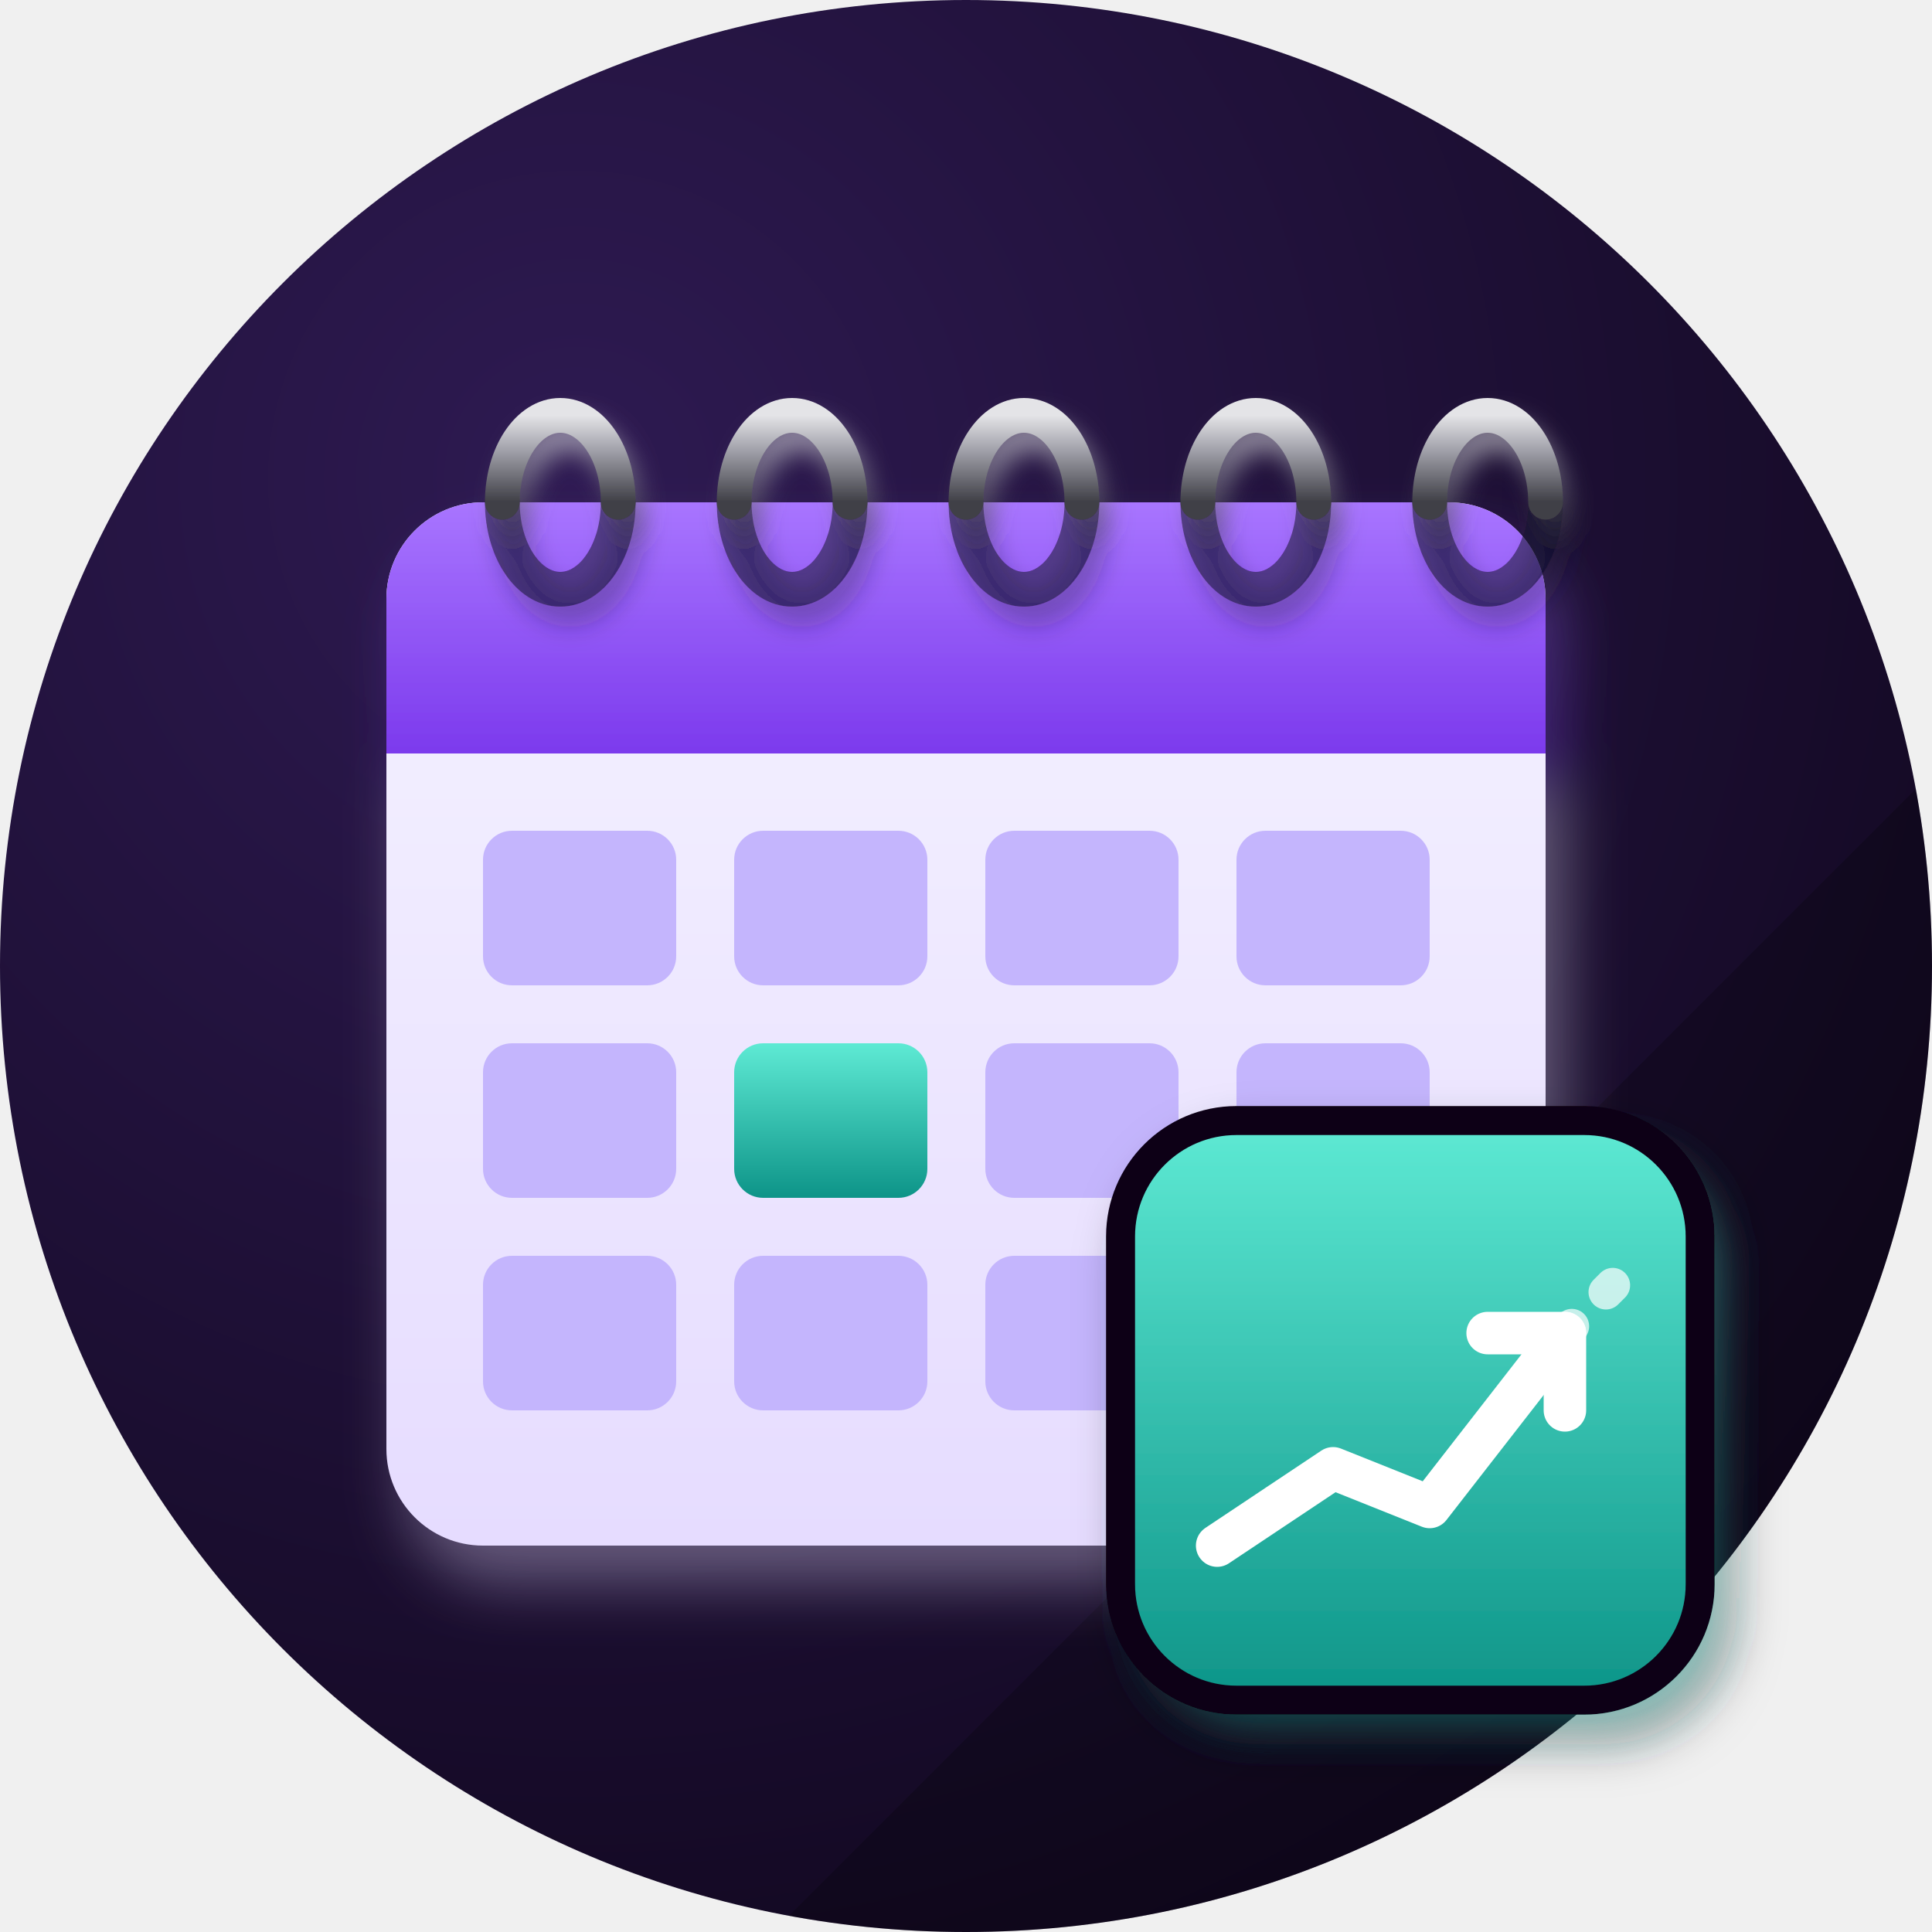
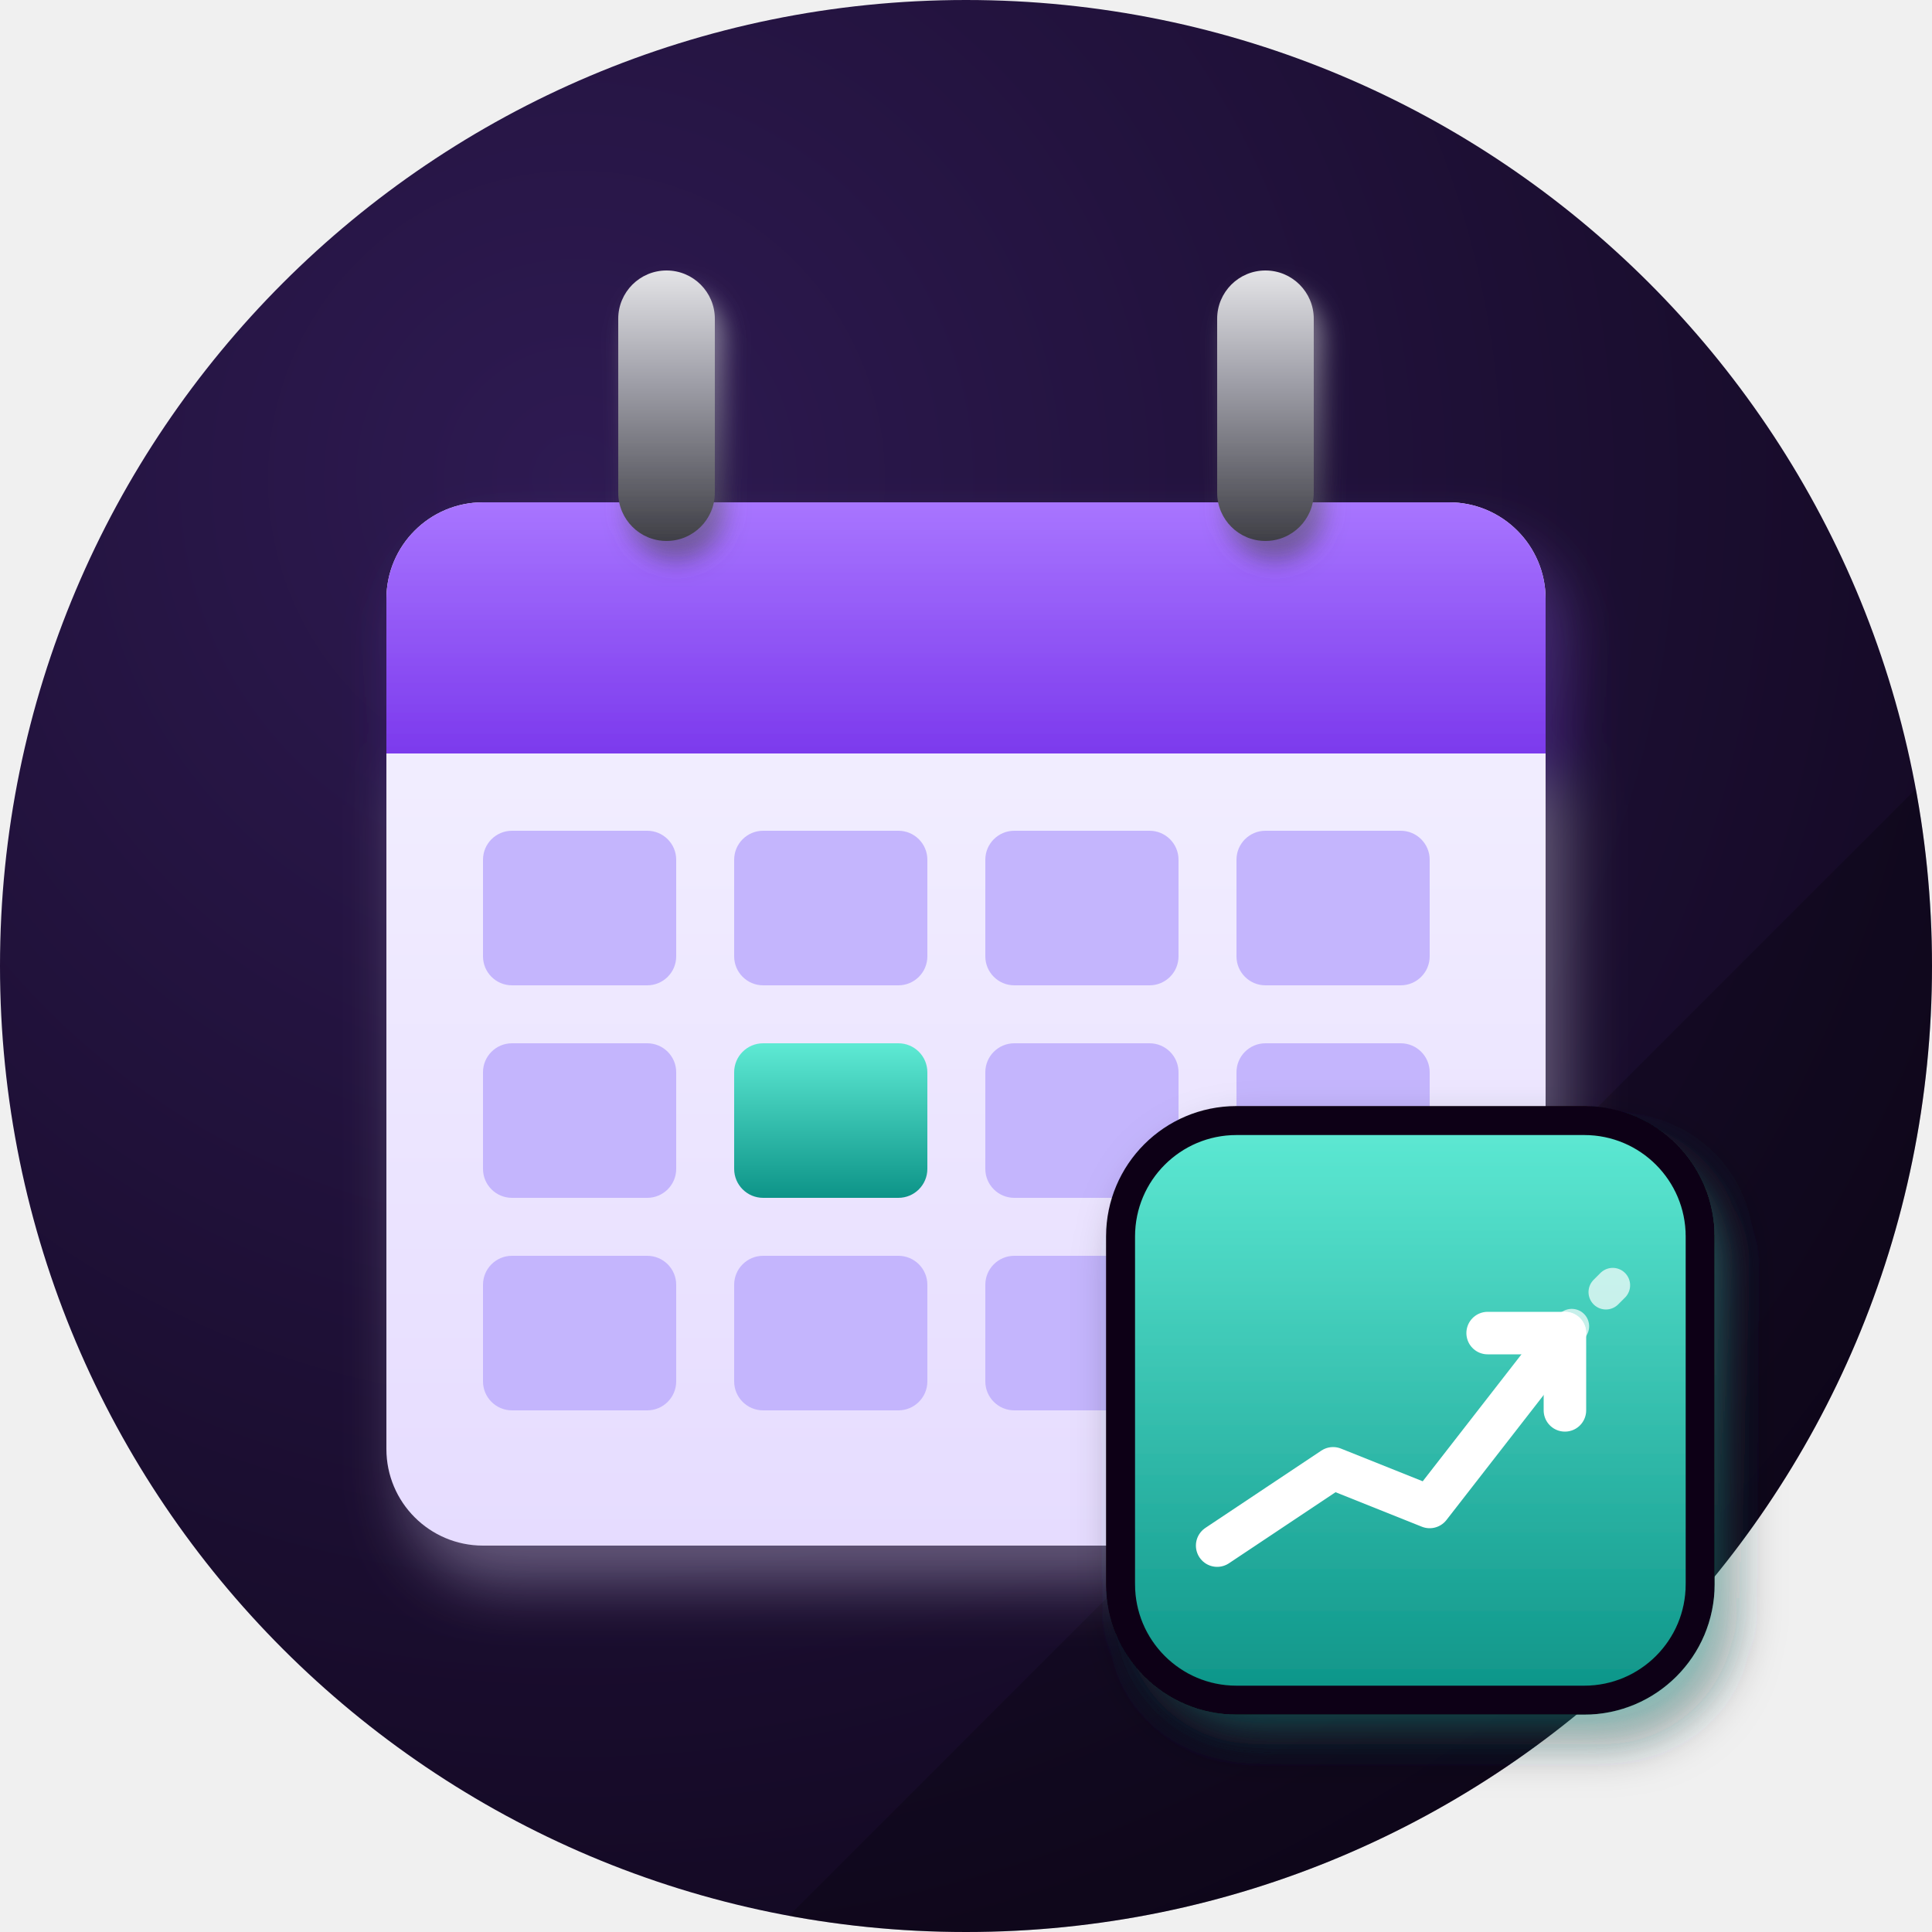
<svg xmlns="http://www.w3.org/2000/svg" width="100" height="100" viewBox="0 0 100 100">
  <defs>
    <radialGradient id="badge" cx="0.3" cy="0.25" r="0.95">
      <stop offset="0%" stop-color="#2e1a52" />
      <stop offset="100%" stop-color="#0d0518" />
    </radialGradient>
    <linearGradient id="cal-header" x1="0" y1="0" x2="0" y2="1">
      <stop offset="0%" stop-color="#a875ff" />
      <stop offset="100%" stop-color="#7c3aed" />
    </linearGradient>
    <linearGradient id="cal-body" x1="0" y1="0" x2="0" y2="1">
      <stop offset="0%" stop-color="#f5f3ff" />
      <stop offset="100%" stop-color="#e6dcff" />
    </linearGradient>
    <linearGradient id="inset" x1="0" y1="0" x2="0" y2="1">
      <stop offset="0%" stop-color="#5eead4" />
      <stop offset="100%" stop-color="#0d9488" />
    </linearGradient>
    <linearGradient id="ring-metal" x1="0" y1="0" x2="0" y2="1">
      <stop offset="0%" stop-color="#e4e4e7" />
      <stop offset="40%" stop-color="#a1a1aa" />
      <stop offset="100%" stop-color="#3f3f46" />
    </linearGradient>
    <clipPath id="badge-clip">
      <circle cx="50" cy="50" r="50" />
    </clipPath>
    <filter id="cal-shadow" x="-50%" y="-50%" width="200%" height="200%">
      <feGaussianBlur stdDeviation="1.5" />
      <feOffset dx="1" dy="2" />
      <feComponentTransfer>
        <feFuncA type="linear" slope="0.35" />
      </feComponentTransfer>
      <feMerge>
        <feMergeNode />
        <feMergeNode in="SourceGraphic" />
      </feMerge>
    </filter>
    <filter id="ring-shadow" x="-50%" y="-50%" width="200%" height="200%">
      <feGaussianBlur stdDeviation="0.6" />
      <feOffset dx="0.5" dy="1" />
      <feComponentTransfer>
        <feFuncA type="linear" slope="0.55" />
      </feComponentTransfer>
      <feMerge>
        <feMergeNode />
        <feMergeNode in="SourceGraphic" />
      </feMerge>
    </filter>
    <filter id="inset-shadow" x="-50%" y="-50%" width="200%" height="200%">
      <feGaussianBlur stdDeviation="1.2" />
      <feOffset dx="1" dy="1.5" />
      <feComponentTransfer>
        <feFuncA type="linear" slope="0.5" />
      </feComponentTransfer>
      <feMerge>
        <feMergeNode />
        <feMergeNode in="SourceGraphic" />
      </feMerge>
    </filter>
  </defs>
  <circle cx="50" cy="50" r="50" fill="url(#badge)" />
  <g clip-path="url(#badge-clip)" opacity="0.22">
    <polygon points="100,40 100,100 40,100" fill="#000" />
  </g>
  <g filter="url(#cal-shadow)">
    <rect x="20" y="26" width="60" height="54" rx="5" fill="url(#cal-body)" />
    <path d="M 20 31 a 5 5 0 0 1 5 -5 h 50 a 5 5 0 0 1 5 5 v 8 h -60 z" fill="url(#cal-header)" />
  </g>
  <g filter="url(#ring-shadow)">
-     <g fill="none" stroke="#1a0e2e" stroke-width="1.8" opacity="0.55" stroke-linecap="round">
-       <path d="M 26 26 A 3 4.5 0 0 0 32 26" />
-       <path d="M 38 26 A 3 4.5 0 0 0 44 26" />
-       <path d="M 50 26 A 3 4.5 0 0 0 56 26" />
-       <path d="M 62 26 A 3 4.5 0 0 0 68 26" />
-       <path d="M 74 26 A 3 4.5 0 0 0 80 26" />
-     </g>
-     <g fill="none" stroke="url(#ring-metal)" stroke-width="1.8" stroke-linecap="round">
-       <path d="M 26 26 A 3 4.5 0 0 1 32 26" />
-       <path d="M 38 26 A 3 4.5 0 0 1 44 26" />
-       <path d="M 50 26 A 3 4.5 0 0 1 56 26" />
-       <path d="M 62 26 A 3 4.5 0 0 1 68 26" />
-       <path d="M 74 26 A 3 4.5 0 0 1 80 26" />
-     </g>
+     <rect x="32" y="14" width="5" height="14" rx="2.5" fill="url(#ring-metal)" />
+     <rect x="63" y="14" width="5" height="14" rx="2.5" fill="url(#ring-metal)" />
  </g>
  <g fill="#c4b5fd">
    <rect x="25" y="43" width="10" height="8" rx="1.5" />
    <rect x="38" y="43" width="10" height="8" rx="1.5" />
    <rect x="51" y="43" width="10" height="8" rx="1.5" />
    <rect x="64" y="43" width="10" height="8" rx="1.5" />
    <rect x="25" y="54" width="10" height="8" rx="1.5" />
    <rect x="38" y="54" width="10" height="8" rx="1.5" fill="url(#inset)" />
    <rect x="51" y="54" width="10" height="8" rx="1.5" />
    <rect x="64" y="54" width="10" height="8" rx="1.5" />
    <rect x="25" y="65" width="10" height="8" rx="1.5" />
    <rect x="38" y="65" width="10" height="8" rx="1.5" />
    <rect x="51" y="65" width="10" height="8" rx="1.5" />
    <rect x="64" y="65" width="10" height="8" rx="1.5" />
  </g>
  <g filter="url(#inset-shadow)">
    <rect x="58" y="58" width="30" height="30" rx="6" fill="url(#inset)" stroke="#0d0518" stroke-width="1.5" />
    <polyline points="63,80 69,76 74,78 81,69" fill="none" stroke="#ffffff" stroke-width="2.2" stroke-linecap="round" stroke-linejoin="round" />
    <polyline points="77,69 81,69 81,73" fill="none" stroke="#ffffff" stroke-width="2.2" stroke-linecap="round" stroke-linejoin="round" />
    <line x1="81" y1="69" x2="85" y2="65" stroke="#ffffff" stroke-width="1.8" stroke-linecap="round" stroke-dasharray="0.5 2.5" opacity="0.7" />
  </g>
</svg>
